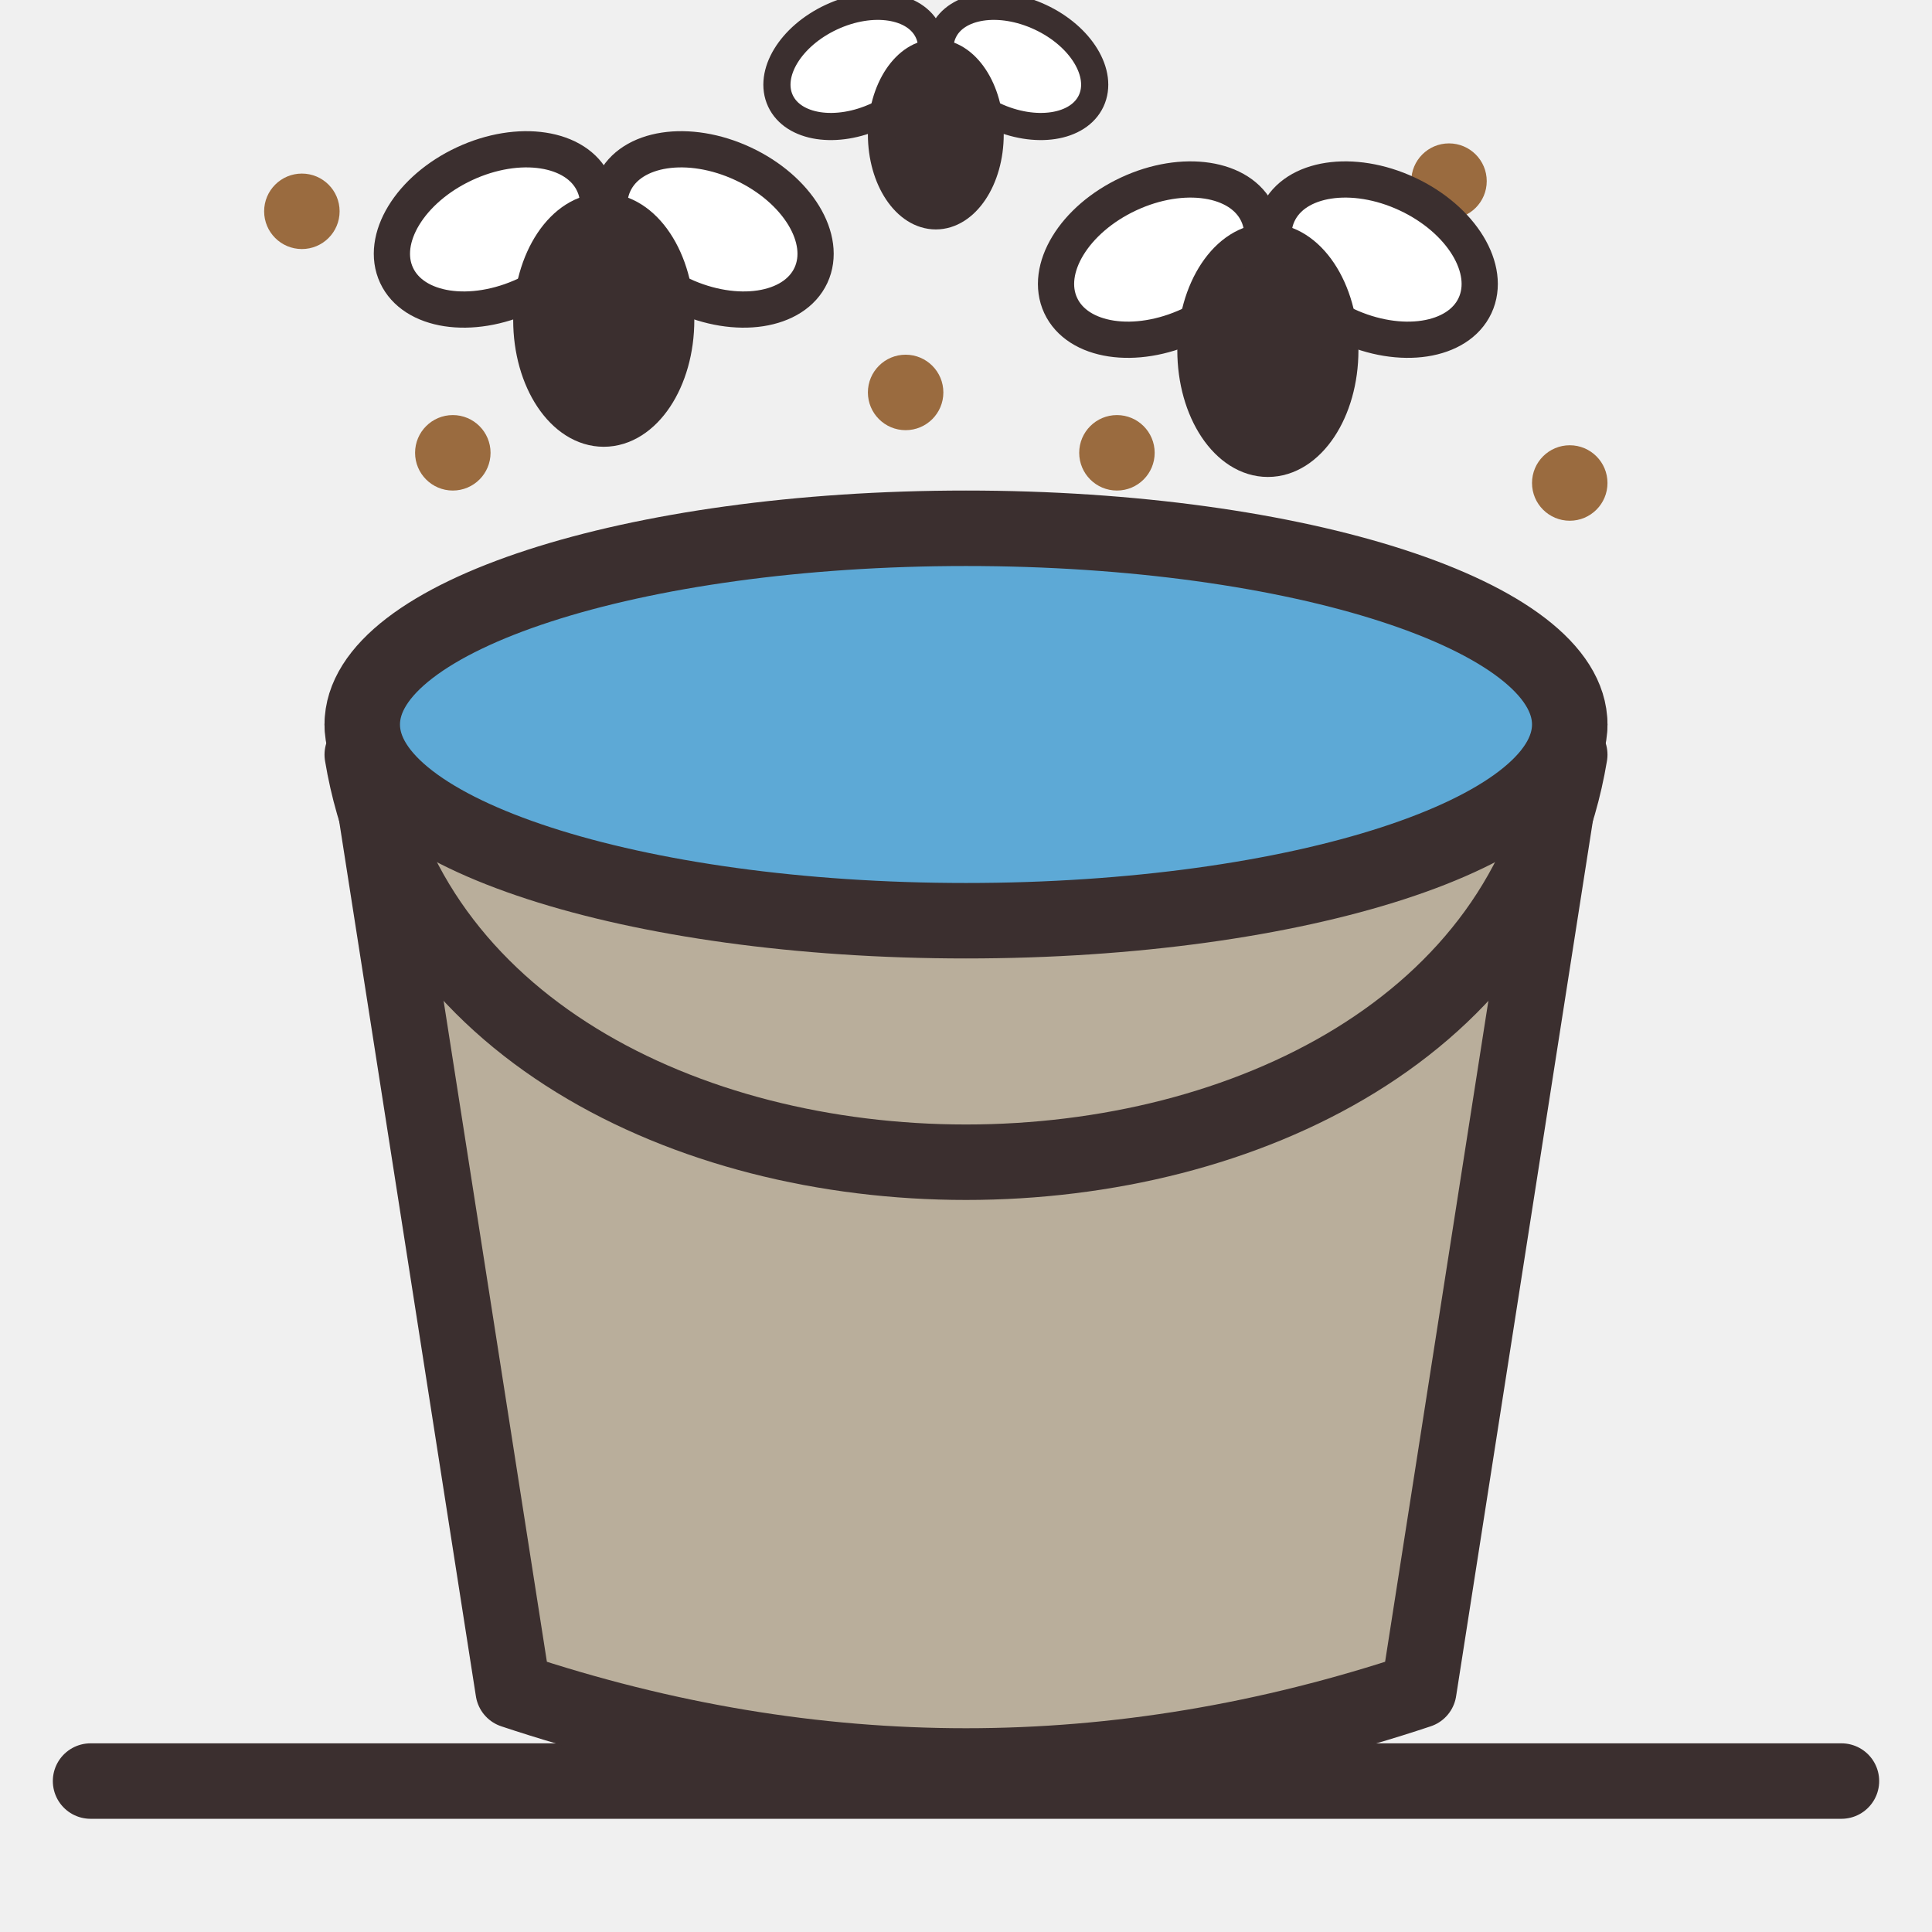
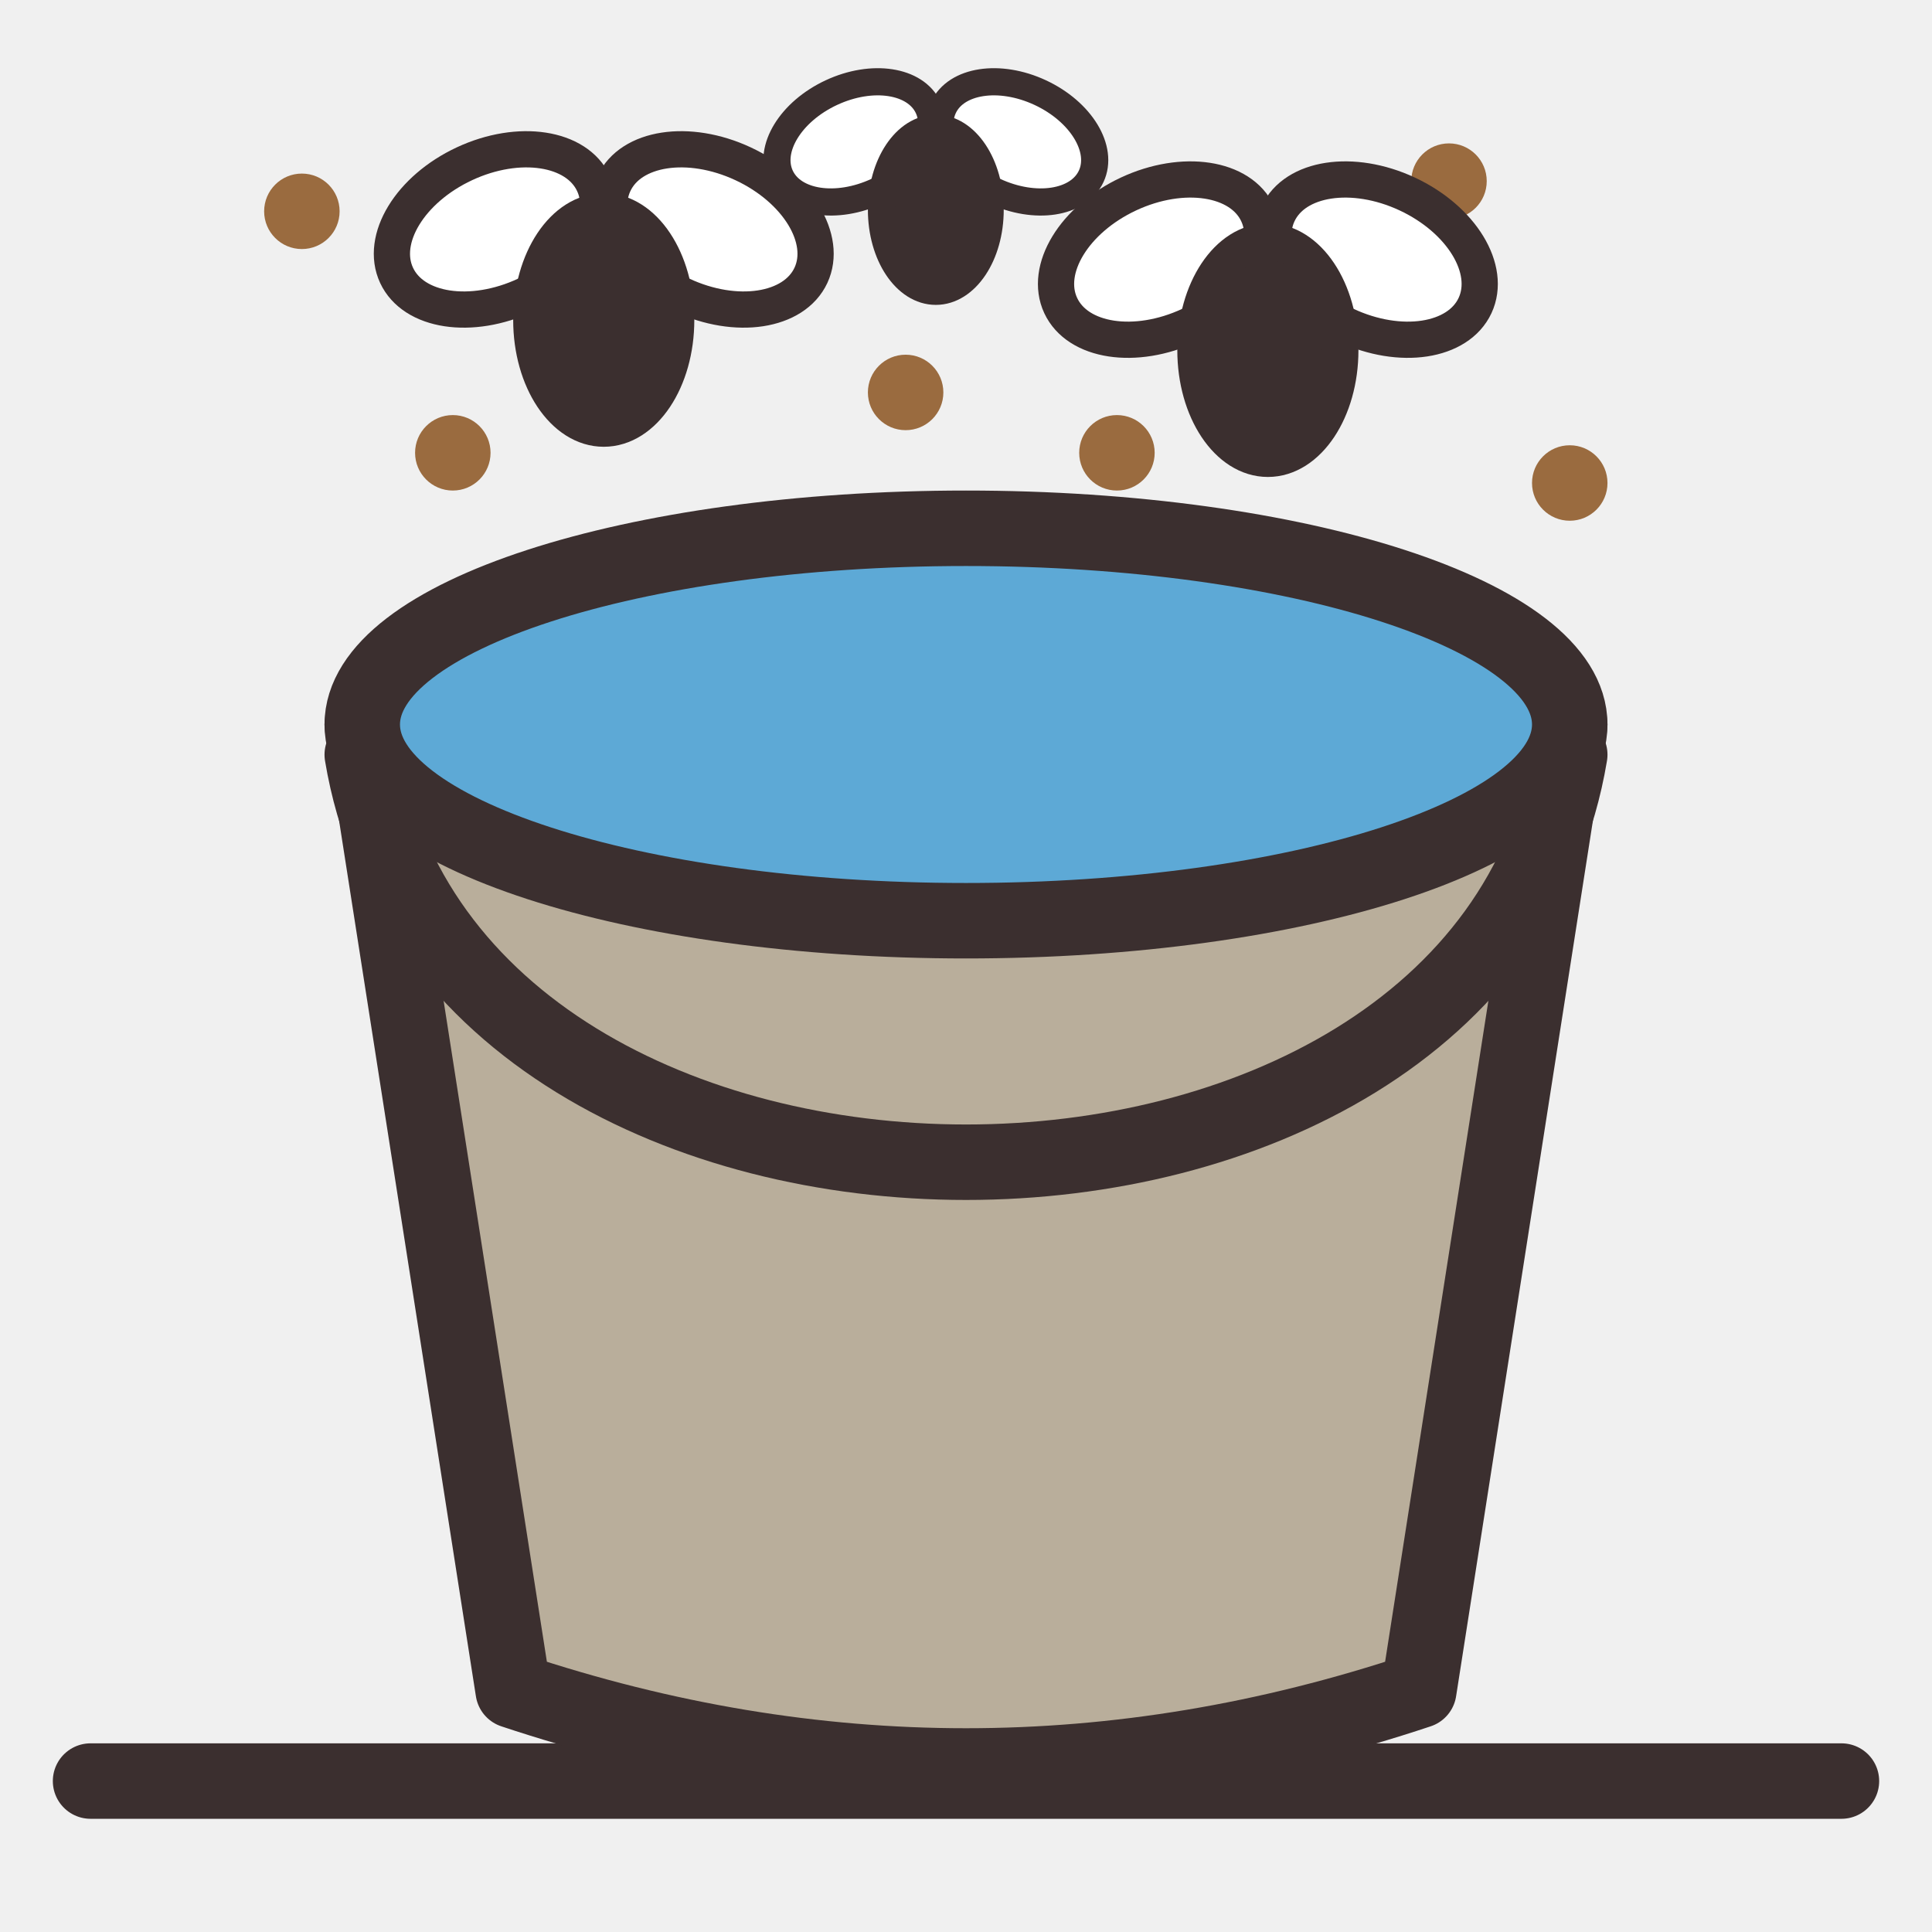
<svg xmlns="http://www.w3.org/2000/svg" viewBox="0 0 128 128">
  <g stroke="#3b2f2f" stroke-width="5" stroke-linejoin="round" stroke-linecap="round">
    <path d="M6 118H122" fill="none" />
    <path d="M24 48L34 112Q64 122 94 112L104 48z" fill="#b9ae9b" />
    <ellipse cx="64" cy="48" rx="40" ry="13" fill="#5da9d6" />
    <path d="M24 50C30 86 98 86 104 50" fill="none" />
  </g>
  <circle cx="30" cy="30" r="2.5" fill="#9a6b3f" />
  <circle cx="50" cy="14" r="2.5" fill="#9a6b3f" />
  <circle cx="74" cy="30" r="2.5" fill="#9a6b3f" />
  <circle cx="96" cy="12" r="2.5" fill="#9a6b3f" />
  <circle cx="104" cy="32" r="2.5" fill="#9a6b3f" />
  <circle cx="60" cy="26" r="2.5" fill="#9a6b3f" />
  <circle cx="20" cy="14" r="2.5" fill="#9a6b3f" />
  <g transform="translate(40 20) scale(1.2)" stroke="#3b2f2f" stroke-width="2">
    <ellipse cx="-6" cy="-4" rx="6" ry="4" fill="#fff" transform="rotate(-25 -6 -4)" />
    <ellipse cx="6" cy="-4" rx="6" ry="4" fill="#fff" transform="rotate(25 6 -4)" />
    <ellipse cx="0" cy="1" rx="4" ry="6" fill="#3b2f2f" />
  </g>
  <g transform="translate(84 22) scale(1.2)" stroke="#3b2f2f" stroke-width="2">
    <ellipse cx="-6" cy="-4" rx="6" ry="4" fill="#fff" transform="rotate(-25 -6 -4)" />
    <ellipse cx="6" cy="-4" rx="6" ry="4" fill="#fff" transform="rotate(25 6 -4)" />
    <ellipse cx="0" cy="1" rx="4" ry="6" fill="#3b2f2f" />
  </g>
-   <g transform="translate(62 8) scale(0.9)" stroke="#3b2f2f" stroke-width="2">
+   <g transform="translate(62 13) scale(0.9)" stroke="#3b2f2f" stroke-width="2">
    <ellipse cx="-6" cy="-4" rx="6" ry="4" fill="#fff" transform="rotate(-25 -6 -4)" />
    <ellipse cx="6" cy="-4" rx="6" ry="4" fill="#fff" transform="rotate(25 6 -4)" />
    <ellipse cx="0" cy="1" rx="4" ry="6" fill="#3b2f2f" />
  </g>
</svg>
